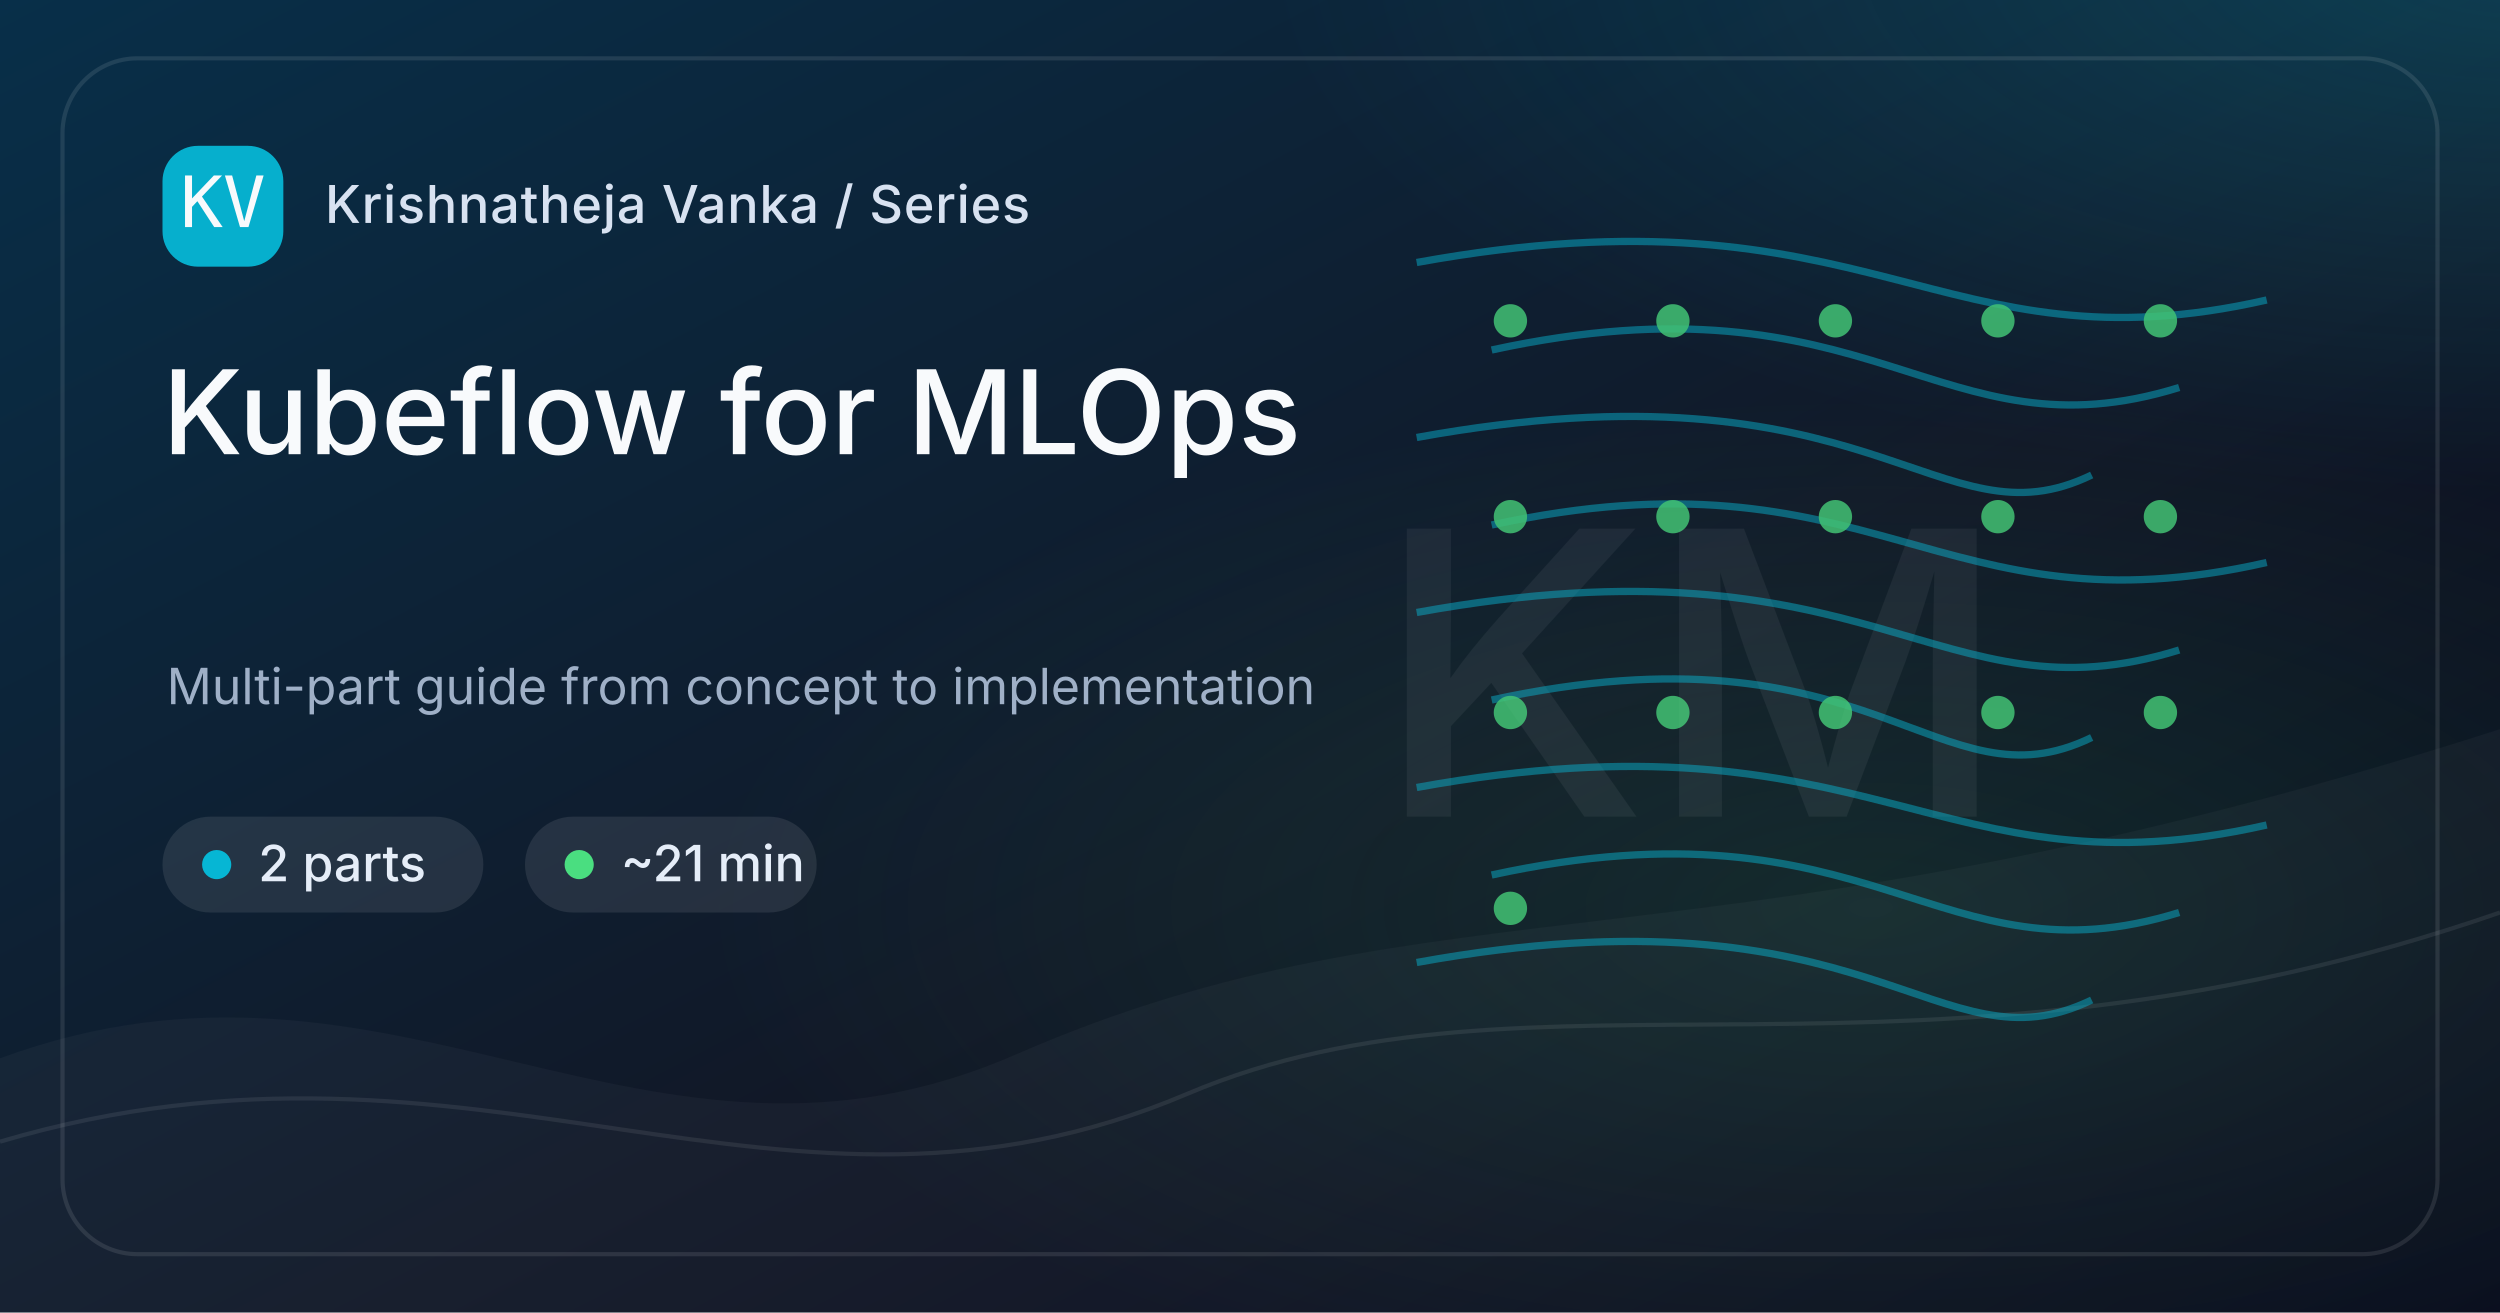
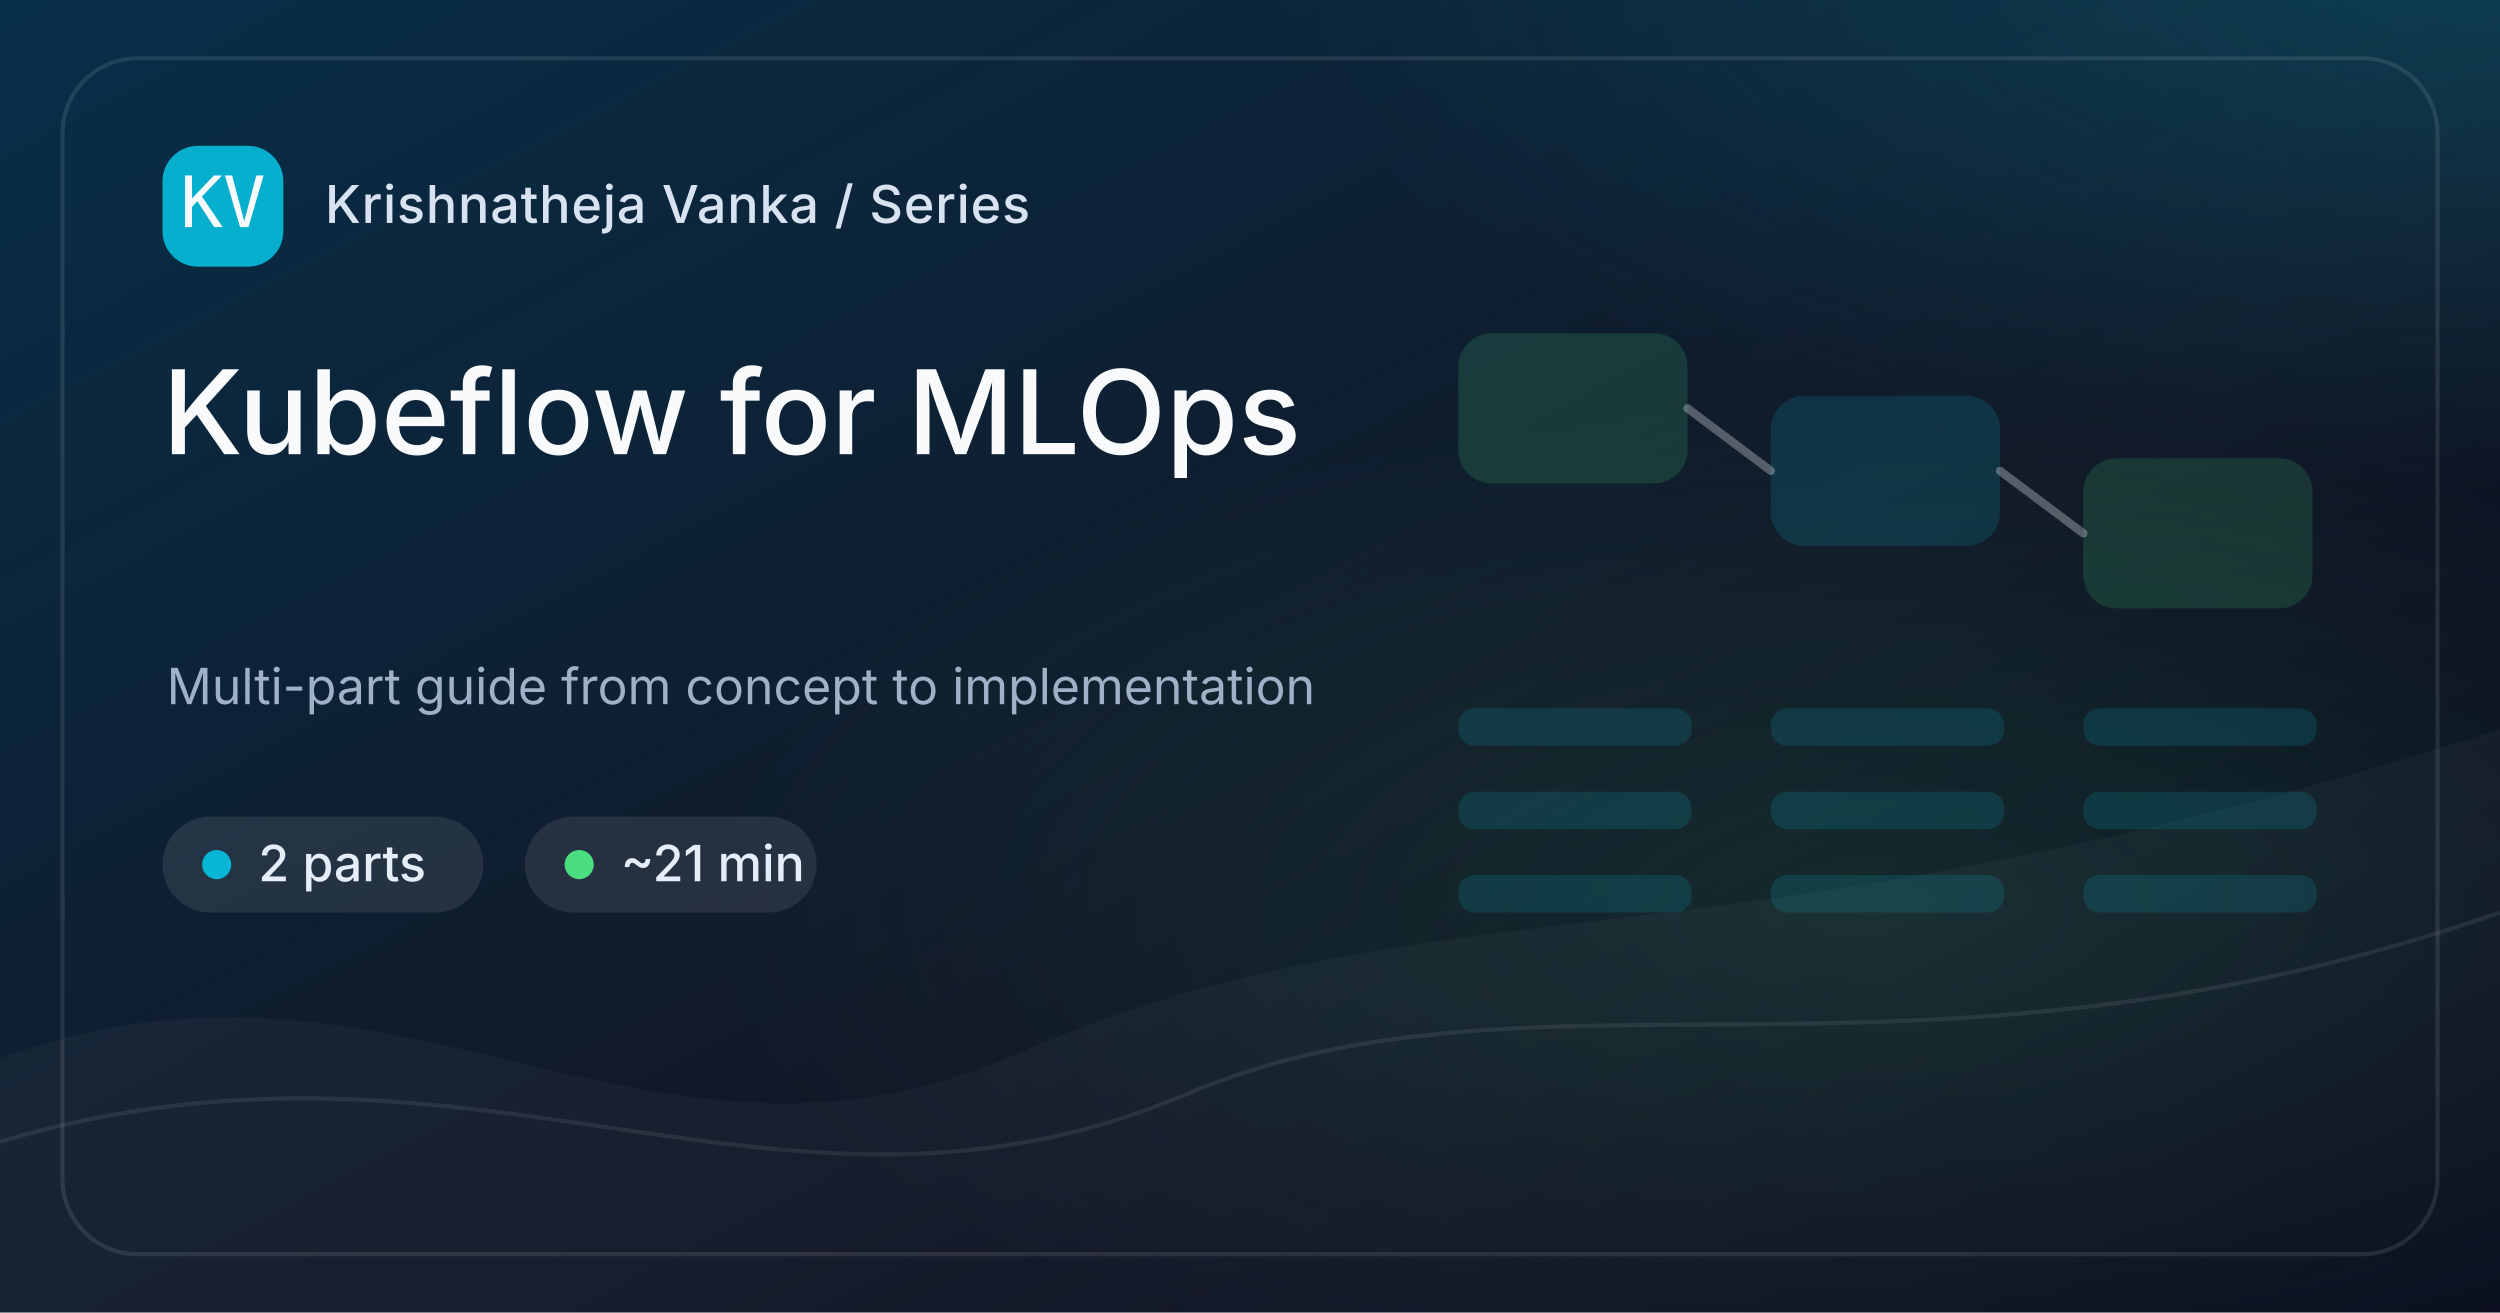
<svg xmlns="http://www.w3.org/2000/svg" width="1200" height="630" viewBox="0 0 1200 630">
  <defs>
    <linearGradient id="bg-kubeflow-for-mlops" x1="0" y1="0" x2="1" y2="1">
      <stop offset="0%" stop-color="#082F49" />
      <stop offset="58%" stop-color="#111827" />
      <stop offset="100%" stop-color="#020617" />
    </linearGradient>
    <radialGradient id="glow-a-kubeflow-for-mlops" cx="50%" cy="50%" r="50%">
      <stop offset="0%" stop-color="#06B6D4" stop-opacity=".65" />
      <stop offset="100%" stop-color="#06B6D4" stop-opacity="0" />
    </radialGradient>
    <radialGradient id="glow-b-kubeflow-for-mlops" cx="50%" cy="50%" r="50%">
      <stop offset="0%" stop-color="#4ADE80" stop-opacity=".42" />
      <stop offset="100%" stop-color="#4ADE80" stop-opacity="0" />
    </radialGradient>
    <style>
      .brand { font: 500 25px Inter, ui-sans-serif, system-ui, -apple-system, BlinkMacSystemFont, "Segoe UI", sans-serif; fill: #D8E2F1; letter-spacing: .4px; }
      .chip { font: 500 24px Inter, ui-sans-serif, system-ui, sans-serif; fill: #E5EDF8; }
      .title { font: 500 56px Inter, ui-sans-serif, system-ui, sans-serif; fill: #F8FAFC; letter-spacing: 0; }
      .caption { font: 400 24px Inter, ui-sans-serif, system-ui, sans-serif; fill: #9FB0C7; }
      .mono { font: 500 34px ui-monospace, SFMono-Regular, Menlo, Consolas, monospace; fill: #F8FAFC; }
-       .mark { font: 500 190px Inter, ui-sans-serif, system-ui, sans-serif; fill: #F8FAFC; opacity: .055; letter-spacing: 0; }
+       .mini { font: 500 18px Inter, ui-sans-serif, system-ui, sans-serif; fill: #E5EDF8; }
+       .diagram { font: 500 22px Inter, ui-sans-serif, system-ui, sans-serif; fill: #D8E2F1; opacity: .86; }
+       .code { font: 500 24px ui-monospace, SFMono-Regular, Menlo, Consolas, monospace; fill: #D8E2F1; opacity: .88; }
    </style>
  </defs>
  <rect width="1200" height="630" fill="url(#bg-kubeflow-for-mlops)" />
  <rect x="0" y="0" width="1200" height="630" fill="url(#glow-a-kubeflow-for-mlops)" opacity=".35" transform="translate(610 -280) scale(1.0 .82)" />
  <rect x="0" y="0" width="1200" height="630" fill="url(#glow-b-kubeflow-for-mlops)" opacity=".28" transform="translate(330 190) scale(.95 .78)" />
  <path d="M0 508 C190 438, 310 584, 488 506 C690 418, 820 472, 1200 350 L1200 630 L0 630 Z" fill="#FFFFFF" opacity=".035" />
  <path d="M0 548 C230 480, 375 608, 570 525 C735 455, 920 535, 1200 438" stroke="#FFFFFF" stroke-opacity=".08" stroke-width="2" fill="none" />
-   <text x="812" y="392" text-anchor="middle" class="mark">KM</text>
  <g opacity=".85">
-     <path d="M680 126 C900 86, 930 180, 1088 144" stroke="#06B6D4" stroke-width="3.5" opacity=".55" fill="none" />
-     <path d="M716 168 C900 128, 930 222, 1046 186" stroke="#06B6D4" stroke-width="3.5" opacity=".55" fill="none" />
-     <path d="M680 210 C900 170, 930 264, 1004 228" stroke="#06B6D4" stroke-width="3.5" opacity=".55" fill="none" />
-     <path d="M716 252 C900 212, 930 306, 1088 270" stroke="#06B6D4" stroke-width="3.5" opacity=".55" fill="none" />
-     <path d="M680 294 C900 254, 930 348, 1046 312" stroke="#06B6D4" stroke-width="3.5" opacity=".55" fill="none" />
-     <path d="M716 336 C900 296, 930 390, 1004 354" stroke="#06B6D4" stroke-width="3.5" opacity=".55" fill="none" />
-     <path d="M680 378 C900 338, 930 432, 1088 396" stroke="#06B6D4" stroke-width="3.5" opacity=".55" fill="none" />
-     <path d="M716 420 C900 380, 930 474, 1046 438" stroke="#06B6D4" stroke-width="3.5" opacity=".55" fill="none" />
-     <path d="M680 462 C900 422, 930 516, 1004 480" stroke="#06B6D4" stroke-width="3.5" opacity=".55" fill="none" />
-     <circle cx="725" cy="154" r="8" fill="#4ADE80" opacity=".85" />
-     <circle cx="803" cy="154" r="8" fill="#4ADE80" opacity=".85" />
-     <circle cx="881" cy="154" r="8" fill="#4ADE80" opacity=".85" />
-     <circle cx="959" cy="154" r="8" fill="#4ADE80" opacity=".85" />
-     <circle cx="1037" cy="154" r="8" fill="#4ADE80" opacity=".85" />
-     <circle cx="725" cy="248" r="8" fill="#4ADE80" opacity=".85" />
-     <circle cx="803" cy="248" r="8" fill="#4ADE80" opacity=".85" />
-     <circle cx="881" cy="248" r="8" fill="#4ADE80" opacity=".85" />
-     <circle cx="959" cy="248" r="8" fill="#4ADE80" opacity=".85" />
-     <circle cx="1037" cy="248" r="8" fill="#4ADE80" opacity=".85" />
-     <circle cx="725" cy="342" r="8" fill="#4ADE80" opacity=".85" />
-     <circle cx="803" cy="342" r="8" fill="#4ADE80" opacity=".85" />
-     <circle cx="881" cy="342" r="8" fill="#4ADE80" opacity=".85" />
-     <circle cx="959" cy="342" r="8" fill="#4ADE80" opacity=".85" />
-     <circle cx="1037" cy="342" r="8" fill="#4ADE80" opacity=".85" />
-     <circle cx="725" cy="436" r="8" fill="#4ADE80" opacity=".85" />
+     <rect x="700" y="160" width="110" height="72" rx="16" fill="#4ADE80" opacity=".18" />
+     <rect x="850" y="190" width="110" height="72" rx="16" fill="#06B6D4" opacity=".18" />
+     <rect x="1000" y="220" width="110" height="72" rx="16" fill="#4ADE80" opacity=".18" />
+     <path d="M810 196 L850 226" stroke="#F8FAFC" stroke-width="4" stroke-linecap="round" opacity=".35" fill="none" />
+     <path d="M960 226 L1000 256" stroke="#F8FAFC" stroke-width="4" stroke-linecap="round" opacity=".35" fill="none" />
+     <rect x="700" y="340" width="112" height="18" rx="8" fill="#06B6D4" opacity=".18" />
+     <rect x="700" y="380" width="112" height="18" rx="8" fill="#06B6D4" opacity=".18" />
+     <rect x="700" y="420" width="112" height="18" rx="8" fill="#06B6D4" opacity=".18" />
+     <rect x="850" y="340" width="112" height="18" rx="8" fill="#06B6D4" opacity=".18" />
+     <rect x="850" y="380" width="112" height="18" rx="8" fill="#06B6D4" opacity=".18" />
+     <rect x="850" y="420" width="112" height="18" rx="8" fill="#06B6D4" opacity=".18" />
+     <rect x="1000" y="340" width="112" height="18" rx="8" fill="#06B6D4" opacity=".18" />
+     <rect x="1000" y="380" width="112" height="18" rx="8" fill="#06B6D4" opacity=".18" />
+     <rect x="1000" y="420" width="112" height="18" rx="8" fill="#06B6D4" opacity=".18" />
  </g>
  <rect x="30" y="28" width="1140" height="574" rx="36" fill="none" stroke="#FFFFFF" stroke-opacity=".10" stroke-width="2" />
  <g transform="translate(78 70)">
    <rect width="58" height="58" rx="17" fill="#06B6D4" opacity=".95" />
    <text x="29" y="39" text-anchor="middle" class="mono">KV</text>
    <text x="78" y="37" class="brand">Krishnatheja Vanka / Series</text>
  </g>
  <g transform="translate(78 392)">
    <rect x="0" y="0" width="154" height="46" rx="23" fill="#FFFFFF" opacity=".09" />
    <circle cx="26" cy="23" r="7" fill="#06B6D4" />
    <text x="46" y="31" class="chip">2 parts</text>
    <rect x="174" y="0" width="140" height="46" rx="23" fill="#FFFFFF" opacity=".09" />
    <circle cx="200" cy="23" r="7" fill="#4ADE80" />
    <text x="220" y="31" class="chip">~21 min</text>
  </g>
  <text x="78" y="218" class="title">Kubeflow for MLOps</text>
  <text x="80" y="338" class="caption">Multi-part guide from concept to implementation</text>
</svg>
